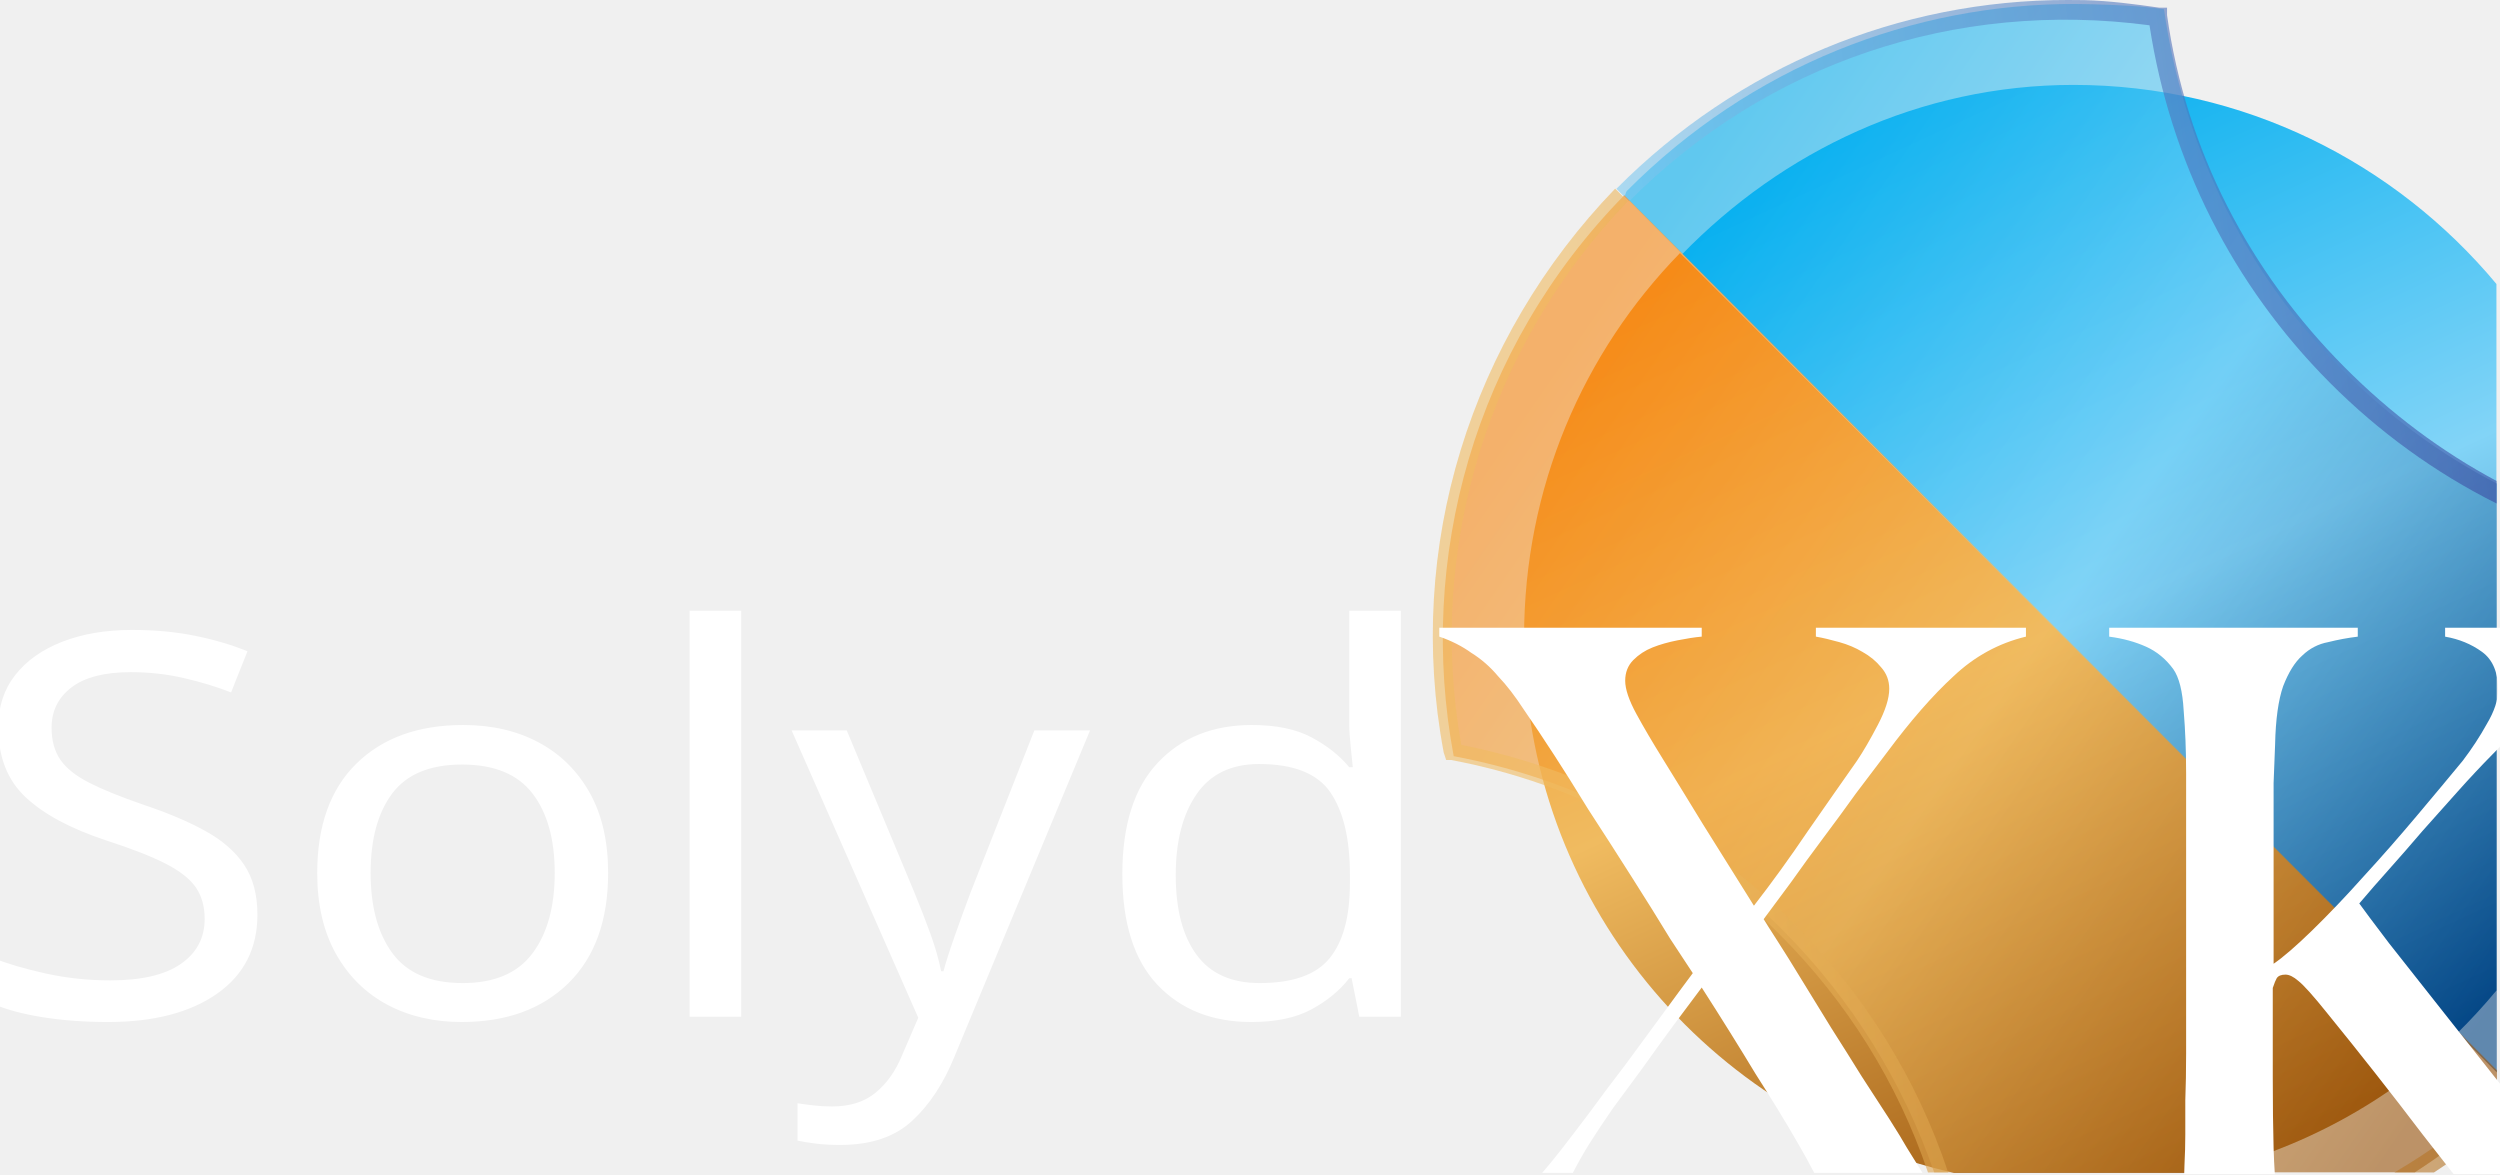
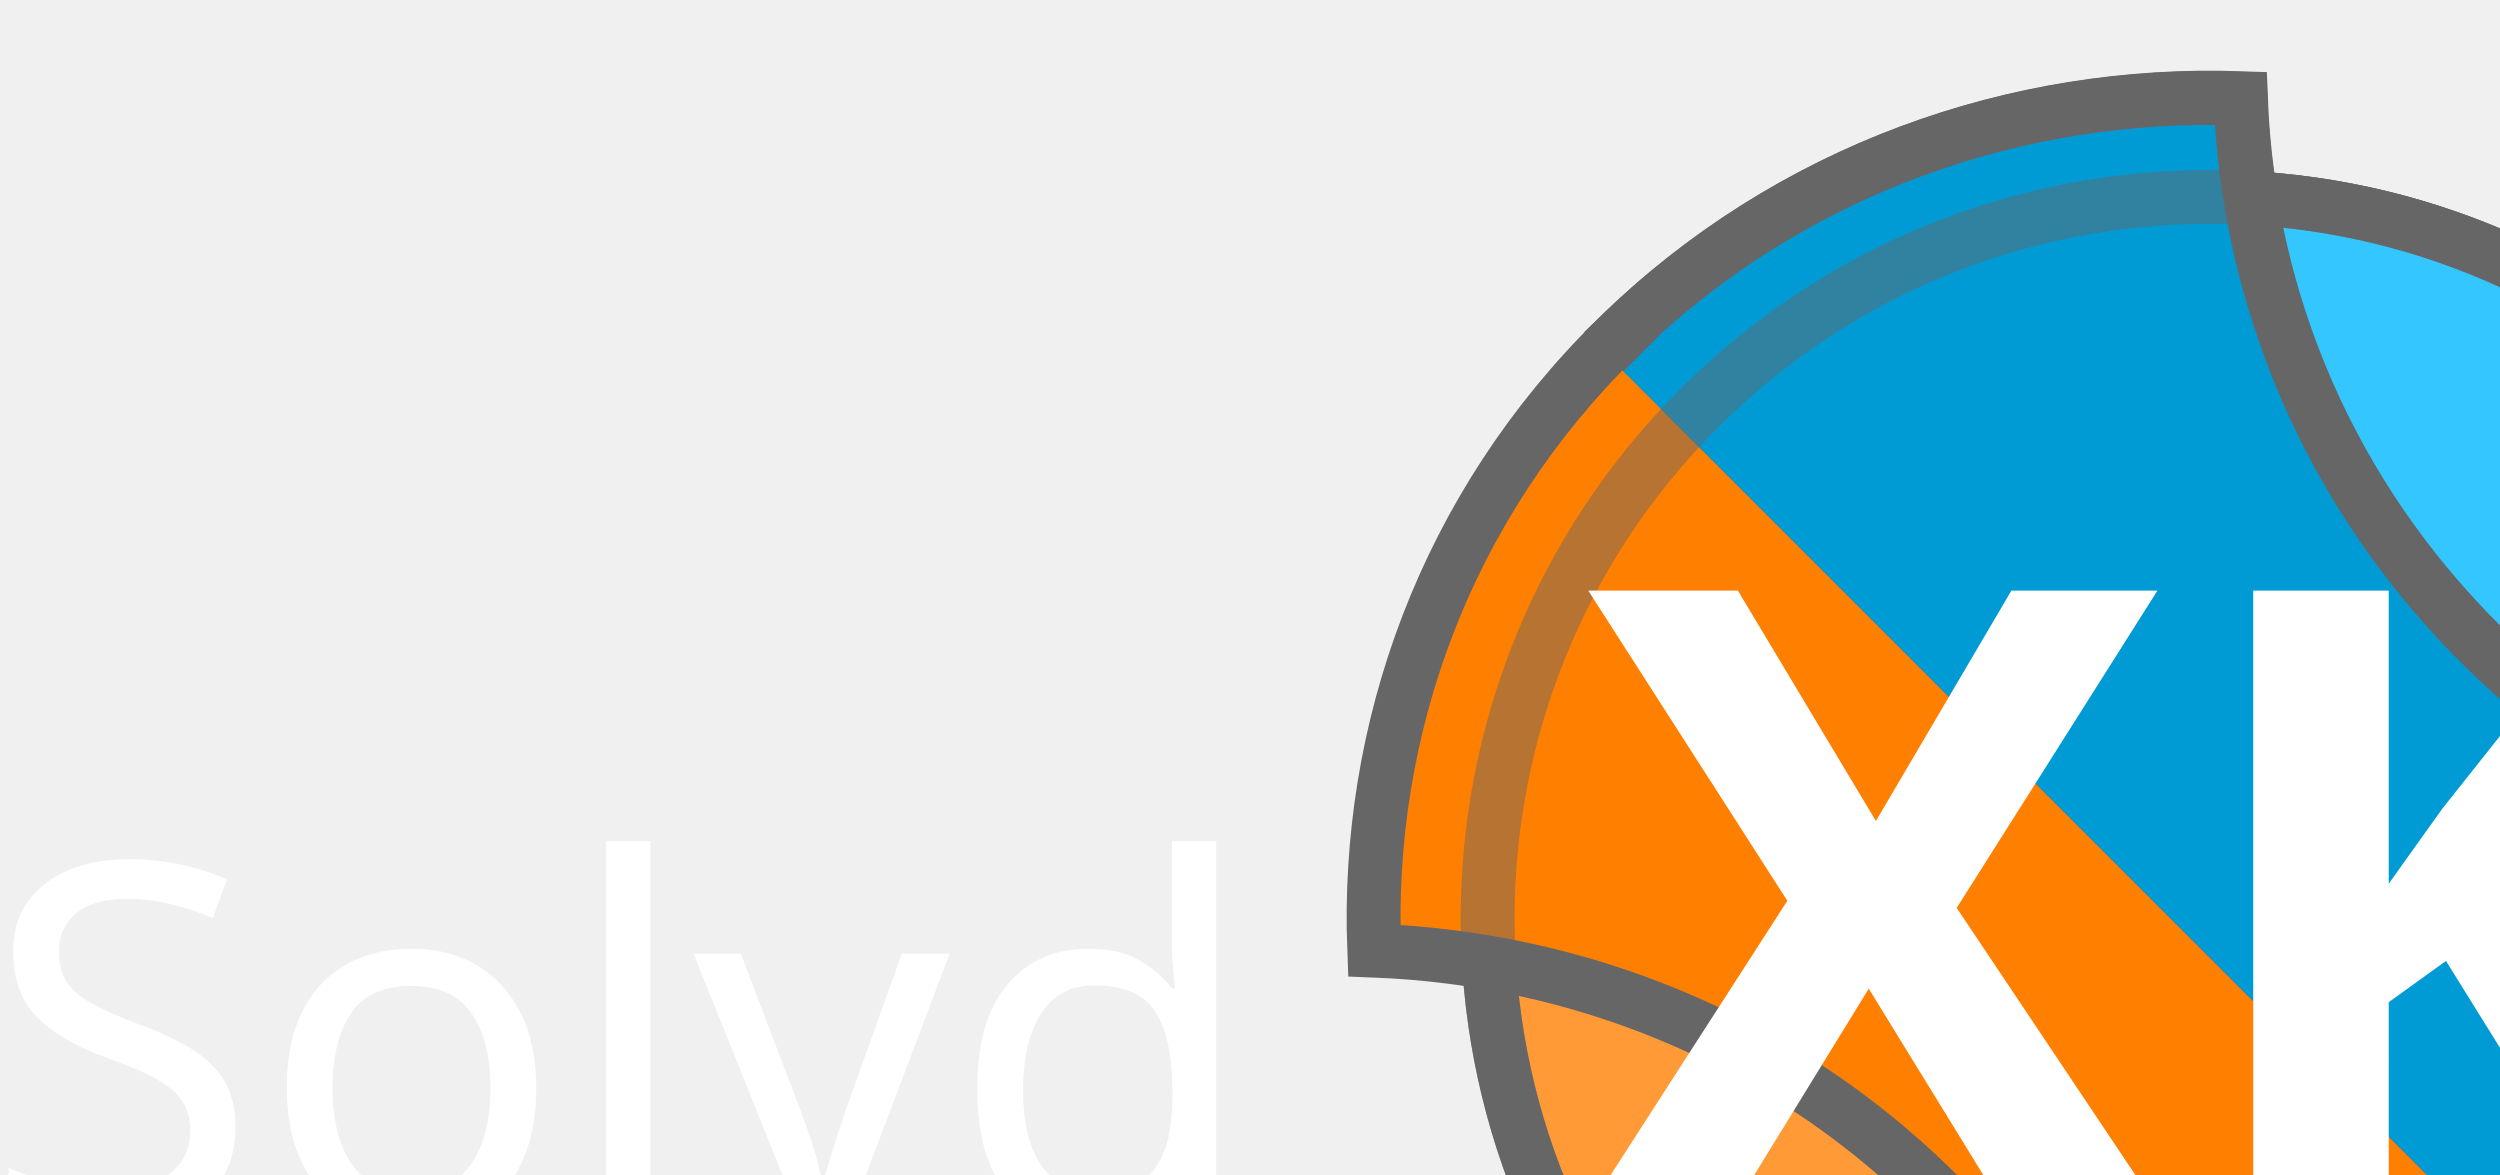
<svg xmlns="http://www.w3.org/2000/svg" xmlns:xlink="http://www.w3.org/1999/xlink" width="568.653" height="267.063" id="svg3161" version="1.1">
  <defs id="defs3163">
    <linearGradient id="SVGID_2_-3-5" gradientUnits="userSpaceOnUse" x1="528.785" y1="333.303" x2="611.237" y2="512.854">
      <stop offset="0" style="stop-color:#00AEEF" id="stop246-3-0" />
      <stop offset="0.488" style="stop-color:#82D4F7" id="stop248-6-6" />
      <stop offset="1" style="stop-color:#004282" id="stop250-9-8" />
    </linearGradient>
    <linearGradient id="SVGID_3_-0-9" gradientUnits="userSpaceOnUse" x1="519.606" y1="358.852" x2="719.656" y2="322.709" gradientTransform="matrix(0.7071,0.7071,-0.7071,0.7071,367.1977,-260.9773)">
      <stop offset="0" style="stop-color:#00AEEF" id="stop257-5-3" />
      <stop offset="0.488" style="stop-color:#82D4F7" id="stop259-1-5" />
      <stop offset="1" style="stop-color:#004282" id="stop261-5-5" />
    </linearGradient>
    <linearGradient id="SVGID_4_-1-4" gradientUnits="userSpaceOnUse" x1="572.208" y1="405.039" x2="688.202" y2="252.061" gradientTransform="matrix(0.7071,0.7071,-0.7071,0.7071,367.1977,-260.9773)">
      <stop offset="0.004" style="stop-color:#82D4F7" id="stop268-0-4" />
      <stop offset="1" style="stop-color:#2E3192" id="stop270-9-2" />
    </linearGradient>
    <linearGradient y2="512.854" x2="611.237" y1="333.303" x1="528.785" gradientUnits="userSpaceOnUse" id="linearGradient4046-8-9">
      <stop id="stop4048-4-2" style="stop-color:#f68712;stop-opacity:1;" offset="0" />
      <stop id="stop4050-2-6" style="stop-color:#f0bb60;stop-opacity:1;" offset="0.488" />
      <stop id="stop4052-3-7" style="stop-color:#9a540b;stop-opacity:1;" offset="1" />
    </linearGradient>
    <linearGradient gradientTransform="matrix(0.7071,0.7071,-0.7071,0.7071,367.1977,-260.9773)" y2="322.709" x2="719.656" y1="358.852" x1="519.606" gradientUnits="userSpaceOnUse" id="linearGradient4066-3-3">
      <stop id="stop4068-7-7" style="stop-color:#f68712;stop-opacity:1;" offset="0" />
      <stop id="stop4070-8-3" style="stop-color:#f0bb60;stop-opacity:1;" offset="0.488" />
      <stop id="stop4072-6-9" style="stop-color:#9a540b;stop-opacity:1;" offset="1" />
    </linearGradient>
    <linearGradient gradientTransform="matrix(0.7071,0.7071,-0.7071,0.7071,367.1977,-260.9773)" y2="252.061" x2="688.202" y1="405.039" x1="572.208" gradientUnits="userSpaceOnUse" id="linearGradient4060-5-1">
      <stop id="stop4062-8-3" style="stop-color:#f0bb60;stop-opacity:1;" offset="0.004" />
      <stop id="stop4064-4-1" style="stop-color:#9a540b;stop-opacity:1;" offset="1" />
    </linearGradient>
    <linearGradient xlink:href="#linearGradient4060-5-1" id="linearGradient3126" gradientUnits="userSpaceOnUse" gradientTransform="matrix(0.9017197,0.90048,-0.9017197,0.90048,249.8936,-723.0419)" x1="572.208" y1="405.039" x2="688.202" y2="252.061" />
    <linearGradient xlink:href="#linearGradient4066-3-3" id="linearGradient3129" gradientUnits="userSpaceOnUse" gradientTransform="matrix(0.8992297,0.8992297,-0.8992297,0.8992297,250.1926,-720.9485)" x1="519.606" y1="358.852" x2="719.656" y2="322.709" />
    <linearGradient xlink:href="#linearGradient4046-8-9" id="linearGradient3132" gradientUnits="userSpaceOnUse" gradientTransform="matrix(1.271715,0,0,1.26885,-68.30567,-19.21669)" x1="528.785" y1="333.303" x2="611.237" y2="512.854" />
    <linearGradient xlink:href="#SVGID_4_-1-4" id="linearGradient3141" gradientUnits="userSpaceOnUse" gradientTransform="matrix(0.8947816,0.8992295,-0.8947816,0.8992295,401.7418,-345.1905)" x1="572.208" y1="405.039" x2="688.202" y2="252.061" />
    <linearGradient xlink:href="#SVGID_3_-0-9" id="linearGradient3144" gradientUnits="userSpaceOnUse" gradientTransform="matrix(0.900473,0.9017106,-0.900473,0.9017106,249.5273,-722.819)" x1="519.606" y1="358.852" x2="719.656" y2="322.709" />
    <linearGradient xlink:href="#SVGID_2_-3-5" id="linearGradient3147" gradientUnits="userSpaceOnUse" gradientTransform="matrix(1.273473,0,0,1.275224,-221.57,-395.4695)" x1="528.785" y1="333.303" x2="611.237" y2="512.854" />
    <linearGradient xlink:href="#linearGradient4066-3-3" id="linearGradient3198" gradientUnits="userSpaceOnUse" gradientTransform="matrix(0.8992297,0.8992297,-0.8992297,0.8992297,250.1926,-720.9485)" x1="519.606" y1="358.852" x2="719.656" y2="322.709" />
    <linearGradient xlink:href="#linearGradient4060-5-1" id="linearGradient3201" gradientUnits="userSpaceOnUse" gradientTransform="matrix(0.9017197,0.9000785,-0.9017197,0.9000785,401.842,-348.3334)" x1="572.208" y1="405.039" x2="688.202" y2="252.061" />
    <linearGradient xlink:href="#linearGradient4060-5-1" id="linearGradient3974" gradientUnits="userSpaceOnUse" gradientTransform="matrix(0.9017197,0.9000785,-0.9017197,0.9000785,249.8936,-722.6011)" x1="572.208" y1="405.039" x2="688.202" y2="252.061" />
    <linearGradient xlink:href="#SVGID_3_-0-9" id="linearGradient3977" gradientUnits="userSpaceOnUse" gradientTransform="matrix(0.8972332,0.9017106,-0.8972332,0.9017106,402.0235,-348.5514)" x1="519.606" y1="358.852" x2="719.656" y2="322.709" />
    <linearGradient xlink:href="#SVGID_2_-3-5" id="linearGradient3979" gradientUnits="userSpaceOnUse" gradientTransform="matrix(1.268036,0,0,1.275224,-66.90369,-21.20177)" x1="528.785" y1="333.303" x2="611.237" y2="512.854" />
    <linearGradient xlink:href="#linearGradient4066-3-3" id="linearGradient3981" gradientUnits="userSpaceOnUse" gradientTransform="matrix(0.8969199,0.8992297,-0.8969199,0.8992297,402.4242,-346.6809)" x1="519.606" y1="358.852" x2="719.656" y2="322.709" />
-     <linearGradient xlink:href="#SVGID_2_-3-5" id="linearGradient3995" gradientUnits="userSpaceOnUse" gradientTransform="matrix(1.268036,0,0,1.275224,-66.90369,-21.20177)" x1="528.785" y1="333.303" x2="611.237" y2="512.854" />
-     <linearGradient xlink:href="#SVGID_3_-0-9" id="linearGradient3997" gradientUnits="userSpaceOnUse" gradientTransform="matrix(0.8972332,0.9017106,-0.8972332,0.9017106,402.0235,-348.5514)" x1="519.606" y1="358.852" x2="719.656" y2="322.709" />
-     <linearGradient xlink:href="#SVGID_4_-1-4" id="linearGradient3999" gradientUnits="userSpaceOnUse" gradientTransform="matrix(0.8947816,0.8992295,-0.8947816,0.8992295,401.7418,-345.1905)" x1="572.208" y1="405.039" x2="688.202" y2="252.061" />
-     <linearGradient xlink:href="#linearGradient4046-8-9" id="linearGradient4001" gradientUnits="userSpaceOnUse" gradientTransform="matrix(1.271715,0,0,1.26885,-68.30567,-19.21669)" x1="528.785" y1="333.303" x2="611.237" y2="512.854" />
-     <linearGradient xlink:href="#linearGradient4066-3-3" id="linearGradient4003" gradientUnits="userSpaceOnUse" gradientTransform="matrix(0.8969199,0.8992297,-0.8969199,0.8992297,402.4242,-346.6809)" x1="519.606" y1="358.852" x2="719.656" y2="322.709" />
-     <linearGradient xlink:href="#linearGradient4060-5-1" id="linearGradient4005" gradientUnits="userSpaceOnUse" gradientTransform="matrix(0.9017197,0.9000785,-0.9017197,0.9000785,249.8936,-722.6011)" x1="572.208" y1="405.039" x2="688.202" y2="252.061" />
+     <clipPath clipPathUnits="userSpaceOnUse" id="clipPath4559">
+       <rect style="fill:#ff9a36;fill-opacity:1;stroke:#636363;stroke-width:0.672;stroke-miterlimit:4;stroke-opacity:1;stroke-dasharray:none" id="rect4561" width="168.136" height="54.936" x="316.959" y="1255.111" />
+     </clipPath>
+     <clipPath clipPathUnits="userSpaceOnUse" id="clipPath3470">
+       <rect style="fill:#535456;fill-opacity:1;stroke:none" id="rect3472" width="99.041" height="99.825" x="451.786" y="1049.385" />
+     </clipPath>
+     <clipPath clipPathUnits="userSpaceOnUse" id="clipPath4559-6">
+       <rect style="fill:#ff9a36;fill-opacity:1;stroke:#636363;stroke-width:0.672;stroke-miterlimit:4;stroke-opacity:1;stroke-dasharray:none" id="rect4561-9" width="168.136" height="54.936" x="316.959" y="1255.111" />
+     </clipPath>
  </defs>
  <g id="layer1" transform="translate(-184.2191,-372.7989)">
-     <g id="g3983">
-       <path id="circle252-7-4" d="m 655.879,392.111 c -35.035,0 -66.232,15.119 -88.962,38.438 l 176.244,177.25 c 3.121,-3.076 6.091,-6.313 8.899,-9.688 l 0,-160.719 c -23.043,-27.642 -57.614,-45.281 -96.181,-45.281 z" style="fill:url(#linearGradient3995)" />
-       <path id="path263-9-0" d="m 656.328,373.705 c -36.987,-0.112 -73.806,14.127 -102.038,42.5 -0.288,0.29 -0.275,0.865 -0.56,1.156 l 198.409,199.375 0,-133.938 c -12.664,-6.59 -24.548,-15.216 -35.154,-25.875 -22.921,-23.036 -36.308,-52.081 -40.541,-82.031 -5.412,-0.772 -11.079,-0.972 -16.534,-1.125 -1.193,-0.034 -2.388,-0.059 -3.581,-0.062 z" style="opacity:0.6;fill:url(#linearGradient3997)" />
-       <path id="path272-1-2" d="m 654.628,372.799 c -38.441,-0.037 -75.015,15.075 -102.742,42.938 l 2.869,2.875 c 31.399,-31.554 74.388,-45.882 118.395,-40.062 4.733,30.909 18.877,59.048 40.972,81.25 11.265,11.321 24.064,20.555 37.979,27.531 l 0,-5.125 c -12.595,-6.729 -24.182,-15.425 -34.549,-25.844 -21.841,-21.951 -36.076,-49.433 -40.411,-80.094 l 0,-1.719 -1.715,0 c -5.733,-0.819 -11.402,-1.569 -17.087,-1.719 -1.244,-0.033 -2.471,-0.03 -3.711,-0.031 z" style="opacity:0.6;fill:url(#linearGradient3999)" />
-       <path id="circle252-7-4-2-1-5" d="m 566.355,430.361 c -22.043,22.579 -35.469,53.324 -35.469,87.334 0,59.578 41.851,109.219 97.75,121.881 l 56.281,0 c 22.517,-5.1 42.671,-16.235 58.781,-31.71 L 566.355,430.361 z" style="fill:url(#linearGradient4001);fill-opacity:1" />
-       <path id="path263-9-0-5-9-3" d="m 553.686,417.205 c -34.265,34.942 -47.207,82.727 -38.806,127.594 27.511,5.181 53.459,18.129 74.745,39.469 15.996,16.037 27.569,35.027 34.536,55.188 l 109.343,0 c 6.516,-4.184 12.752,-8.953 18.671,-14.281 l 0,-8.938 -198.489,-199.031 z" style="opacity:0.6;fill:url(#linearGradient4003);fill-opacity:1" />
-       <path id="path272-1-2-3-6-7" transform="translate(151.9484,374.2677)" d="m 399.656,41.438 c -32.863,34.123 -47.787,81.528 -39,128.25 l 0.562,1.719 1.156,0 c 28.264,5.297 54.172,19.178 74.562,39.531 15.546,15.517 26.969,33.916 33.875,54.281 l 4.594,0 C 468.273,243.727 456.172,224.391 439.812,208.062 c -20.641,-20.602 -46.633,-34.441 -75.156,-40.094 -7.997,-44.915 6.311,-90.862 37.875,-123.656 l -2.875,-2.875 z M 600.562,247.844 c -7.336,6.664 -15.283,12.456 -23.656,17.375 l 9,0 c 5.091,-3.324 9.982,-6.992 14.656,-10.969 l 0,-6.406 z" style="opacity:0.6;fill:url(#linearGradient4005);fill-opacity:1" />
-       <path id="text3471" d="m 511.605,515.58 0,2.027 c 2.807,0.955 5.238,2.21 7.312,3.71 2.197,1.364 4.232,3.118 6.062,5.3 1.953,2.046 3.891,4.576 5.844,7.576 2.075,3.001 4.406,6.489 6.969,10.445 1.953,3.001 4.514,7.07 7.688,12.253 3.295,5.047 6.58,10.188 9.875,15.371 3.295,5.183 6.218,9.865 8.781,14.093 2.685,4.092 4.393,6.704 5.125,7.795 -1.831,2.455 -4.096,5.515 -6.781,9.198 -2.685,3.683 -5.477,7.487 -8.406,11.443 -2.929,3.819 -5.753,7.573 -8.438,11.256 -2.685,3.546 -4.919,6.505 -6.75,8.824 -1.301,1.648 -2.588,3.198 -3.875,4.708 l 6.969,0 c 1.162,-2.255 2.431,-4.511 3.844,-6.766 1.464,-2.319 3.238,-4.981 5.312,-7.982 2.197,-3.001 4.462,-6.061 6.781,-9.198 2.319,-3.273 4.65,-6.497 6.969,-9.634 2.319,-3.137 4.454,-5.983 6.406,-8.574 4.637,7.229 8.711,13.778 12.25,19.643 3.661,5.729 6.912,11.022 9.719,15.932 1.313,2.245 2.507,4.443 3.625,6.579 l 24.625,0 c -1.175,-1.897 -2.245,-3.602 -3.562,-5.737 -0.854,-1.5 -2.169,-3.683 -4,-6.548 -1.831,-2.864 -3.931,-6.088 -6.25,-9.634 -2.197,-3.546 -4.497,-7.218 -6.938,-11.037 -2.441,-3.955 -4.707,-7.627 -6.781,-11.037 -2.075,-3.41 -3.914,-6.368 -5.5,-8.824 -1.587,-2.455 -2.606,-4.077 -3.094,-4.895 1.831,-2.455 3.9,-5.25 6.219,-8.387 2.319,-3.273 4.75,-6.63 7.312,-10.04 2.563,-3.41 5.059,-6.817 7.5,-10.227 2.563,-3.41 4.894,-6.47 6.969,-9.198 5.37,-7.229 10.428,-13.033 15.188,-17.398 4.759,-4.501 10.245,-7.51 16.469,-9.011 l 0,-2.027 -47.781,0 0,2.027 c 1.586,0.273 3.36,0.702 5.312,1.247 1.953,0.546 3.726,1.29 5.312,2.245 1.708,0.955 3.12,2.128 4.219,3.492 1.22,1.364 1.844,2.986 1.844,4.895 -10e-5,2.183 -0.885,4.927 -2.594,8.2 -1.709,3.274 -3.286,5.987 -4.75,8.169 -3.173,4.501 -6.885,9.826 -11.156,15.963 -4.149,6.138 -8.254,11.809 -12.281,16.992 -4.516,-7.229 -8.358,-13.38 -11.531,-18.427 -3.173,-5.183 -6.262,-10.242 -9.312,-15.153 -2.197,-3.546 -4.166,-6.871 -5.875,-10.008 -1.709,-3.137 -2.563,-5.667 -2.562,-7.576 -4e-5,-1.909 0.623,-3.48 1.844,-4.708 1.22,-1.227 2.666,-2.186 4.375,-2.868 1.709,-0.682 3.613,-1.212 5.688,-1.621 2.075,-0.409 3.913,-0.705 5.5,-0.842 l 0,-2.027 -59.688,0 z" style="font-size:193.751px;font-style:normal;font-variant:normal;font-weight:500;font-stretch:normal;text-align:start;line-height:125%;letter-spacing:0px;word-spacing:0px;writing-mode:lr-tb;text-anchor:start;fill:#ffffff;fill-opacity:1;stroke:none;font-family:Big Caslon;-inkscape-font-specification:Big Caslon Medium" />
-       <path id="text3214" d="m 663.98,515.58 0,2.031 c 3.161,0.409 5.944,1.191 8.375,2.281 2.432,1.09 4.494,2.777 6.196,5.094 1.338,1.908 2.123,5.046 2.366,9.406 0.365,4.361 0.56,9.134 0.56,14.312 l 0,39.844 c -3e-5,3.679 -3e-5,7.62 0,11.844 -3e-5,4.088 -3e-5,8.111 0,12.062 -3e-5,3.816 -0.065,7.386 -0.187,10.656 -3e-5,3.27 -3e-5,5.842 0,7.75 -3e-5,2.18 -0.065,4.485 -0.187,6.938 -10e-6,0.695 -0.04,1.38 -0.062,2.062 l 20.612,0 c -0.129,-1.908 -0.217,-3.882 -0.28,-5.938 -0.122,-4.497 -0.187,-9.888 -0.187,-16.156 -5e-5,-6.405 -5e-5,-13.164 0,-20.25 0.365,-1.09 0.66,-1.81 0.903,-2.219 0.365,-0.545 1.02,-0.812 1.993,-0.812 0.851,7e-5 1.832,0.484 2.927,1.438 1.216,0.954 3.408,3.392 6.57,7.344 7.539,9.266 14.771,18.464 21.701,27.594 2.284,2.913 4.676,5.972 7.037,9 l 10.555,0 0,-20.562 c -4.38,-5.556 -8.698,-11.021 -12.672,-16.031 -4.864,-6.132 -9.053,-11.441 -12.579,-15.938 -3.526,-4.633 -5.784,-7.668 -6.756,-9.031 2.067,-2.453 4.324,-5.025 6.756,-7.75 2.553,-2.862 5.106,-5.783 7.659,-8.781 l 8.033,-9 c 2.675,-2.998 5.293,-5.786 7.846,-8.375 0.577,-0.598 1.138,-1.164 1.712,-1.75 l 0,-27.062 -12.485,0 0,2.031 c 3.161,0.545 5.975,1.697 8.407,3.469 2.432,1.772 3.643,4.673 3.643,8.625 -10e-5,2.317 -0.851,4.888 -2.553,7.75 -1.581,2.862 -3.413,5.65 -5.48,8.375 -2.918,3.543 -6.387,7.699 -10.399,12.469 -4.013,4.769 -8.071,9.409 -12.205,13.906 -4.013,4.497 -7.906,8.571 -11.676,12.25 -3.648,3.543 -6.56,6.064 -8.749,7.562 -5e-5,-7.631 -5e-5,-13.907 0,-18.812 -5e-5,-5.042 -5e-5,-9.332 0,-12.875 -5e-5,-3.543 -5e-5,-6.681 0,-9.406 0.122,-2.725 0.221,-5.647 0.342,-8.781 0.122,-5.723 0.743,-10.147 1.837,-13.281 1.216,-3.134 2.657,-5.47 4.359,-6.969 1.702,-1.635 3.665,-2.622 5.853,-3.031 2.189,-0.545 4.446,-0.977 6.756,-1.25 l 0,-2.031 -56.542,0 z" style="font-size:193.751px;font-style:normal;font-variant:normal;font-weight:500;font-stretch:normal;text-align:start;line-height:125%;letter-spacing:0px;word-spacing:0px;writing-mode:lr-tb;text-anchor:start;fill:#ffffff;fill-opacity:1;stroke:none;font-family:Big Caslon;-inkscape-font-specification:Big Caslon Medium" />
-       <text transform="scale(1.047696,0.9544755)" style="font-size:127.309px;fill:#ffffff;font-family:ACaslonPro-Regular" y="632.87" x="167.812" id="text305" font-size="113.613">
-         <tspan id="tspan3152" style="font-style:normal;font-variant:normal;font-weight:500;font-stretch:normal;font-family:Big Caslon;-inkscape-font-specification:Big Caslon Medium">Solyd</tspan>
+     <g transform="matrix(3.063094,0,0,3.063094,-833.9192,-2864.012)" id="g3476">
+       <g transform="matrix(0.7071068,0.7071068,-0.7071068,0.7071068,554.368,-335.1453)" id="g4418-7">
+         <g id="g4414-5" transform="translate(-0.1551064,0)">
+           <path transform="matrix(0,-19.82979,19.82979,0,293.059,526.2189)" d="m -24.89,35.229 c 0,1.493 -1.21,2.703 -2.703,2.703 -1.493,0 -2.703,-1.21 -2.703,-2.703 0,-1.493 1.21,-2.703 2.703,-2.703 1.493,0 2.703,1.21 2.703,2.703 z" id="path2990-3-9-6-2-5-1-9-1" style="fill:#ff9a36;fill-opacity:1;stroke:#666666;stroke-width:0.202;stroke-miterlimit:4;stroke-opacity:1;stroke-dasharray:none" />
+           <path id="path2990-9-5-9-6-0-5-3-0-9" d="m 930.024,1074.011 c -0.167,17.868 7.388,33.759 19.433,44.901 11.081,-10.258 25.773,-16.67 41.914,-16.82 16.152,-0.151 30.812,5.975 41.706,16.04 12.243,-11.368 20.01,-27.412 20.177,-45.271 0.167,-17.843 -7.323,-33.836 -19.334,-45 -11.087,10.286 -25.846,16.67 -42.012,16.821 -16.182,0.151 -30.805,-5.941 -41.705,-16.04 -12.222,11.39 -20.011,27.526 -20.178,45.368 z" style="fill:#ff7f01;fill-opacity:1;stroke:#666666;stroke-width:4;stroke-miterlimit:4;stroke-opacity:1;stroke-dasharray:none" />
+         </g>
+         <g id="g4408-1" transform="translate(-80.48185,-153.5317)">
+           <path id="path2990-3-9-6-2-5-12-0" d="m 1071.95,1173.311 c -29.607,0 -53.594,24.018 -53.594,53.625 l 107.219,0 c -10e-5,-29.607 -24.018,-53.625 -53.625,-53.625 z" style="fill:#33c6ff;fill-opacity:1;stroke:#666666;stroke-width:4;stroke-miterlimit:4;stroke-opacity:1" />
+           <g id="g4404-1">
+             <path style="fill:#009bd4;fill-opacity:1;stroke:#666666;stroke-width:4;stroke-miterlimit:4;stroke-opacity:1;stroke-dasharray:none" d="m 1114.246,1181.436 c -11.087,10.286 -25.865,16.662 -42.031,16.813 -16.182,0.151 -30.787,-5.932 -41.687,-16.031 -12.078,11.255 -19.814,27.127 -20.156,44.719 l 123.188,0 c 0,-0.168 0,-0.332 0,-0.5 0.166,-17.843 -7.301,-33.836 -19.312,-45 z" id="path2990-9-5-9-6-0-5-2-8" />
+             <rect style="fill:#009bd4;fill-opacity:1;stroke:none" id="rect4400-4" width="118.864" height="4.066" x="1012.454" y="1224.87" />
+           </g>
+         </g>
+         <path style="fill:none;stroke:#666666;stroke-width:0.202;stroke-miterlimit:4;stroke-opacity:0.469;stroke-dasharray:none" id="path2990-0-4-7-1-7-6-0-4-6-2" d="m -24.89,35.229 c 0,1.493 -1.21,2.703 -2.703,2.703 -1.493,0 -2.703,-1.21 -2.703,-2.703 0,-1.493 1.21,-2.703 2.703,-2.703 1.493,0 2.703,1.21 2.703,2.703 z" transform="matrix(0,-19.82979,19.82979,0,292.9039,526.219)" />
+       </g>
+       <text id="text3282-7-7" y="1148.102" x="449.331" style="font-size:38.971px;font-style:normal;font-variant:normal;font-weight:normal;font-stretch:normal;line-height:125%;letter-spacing:0px;word-spacing:0px;fill:#000000;fill-opacity:1;stroke:none;font-family:MathJax_Script;-inkscape-font-specification:MathJax_Script" xml:space="preserve">
+         <tspan style="font-size:66.56px;font-style:normal;font-variant:normal;font-weight:bold;font-stretch:normal;fill:#ffffff;font-family:Roboto Slab;-inkscape-font-specification:Roboto Slab Bold" y="1148.102" x="449.331" id="tspan3284-1-5">XK</tspan>
      </text>
    </g>
+     <text xml:space="preserve" style="font-size:66.978px;font-style:normal;font-variant:normal;font-weight:normal;font-stretch:normal;line-height:125%;letter-spacing:0px;word-spacing:0px;fill:#000000;fill-opacity:1;stroke:none;font-family:MathJax_Script;-inkscape-font-specification:MathJax_Script" x="180.355" y="651.058" id="text3282-7-8">
+       <tspan id="tspan3284-1-1" x="180.355" y="651.058" style="font-size:114.394px;font-style:normal;font-variant:normal;font-weight:normal;font-stretch:normal;fill:#ffffff;font-family:Roboto Slab;-inkscape-font-specification:Roboto Slab">Solyd</tspan>
+     </text>
  </g>
</svg>
